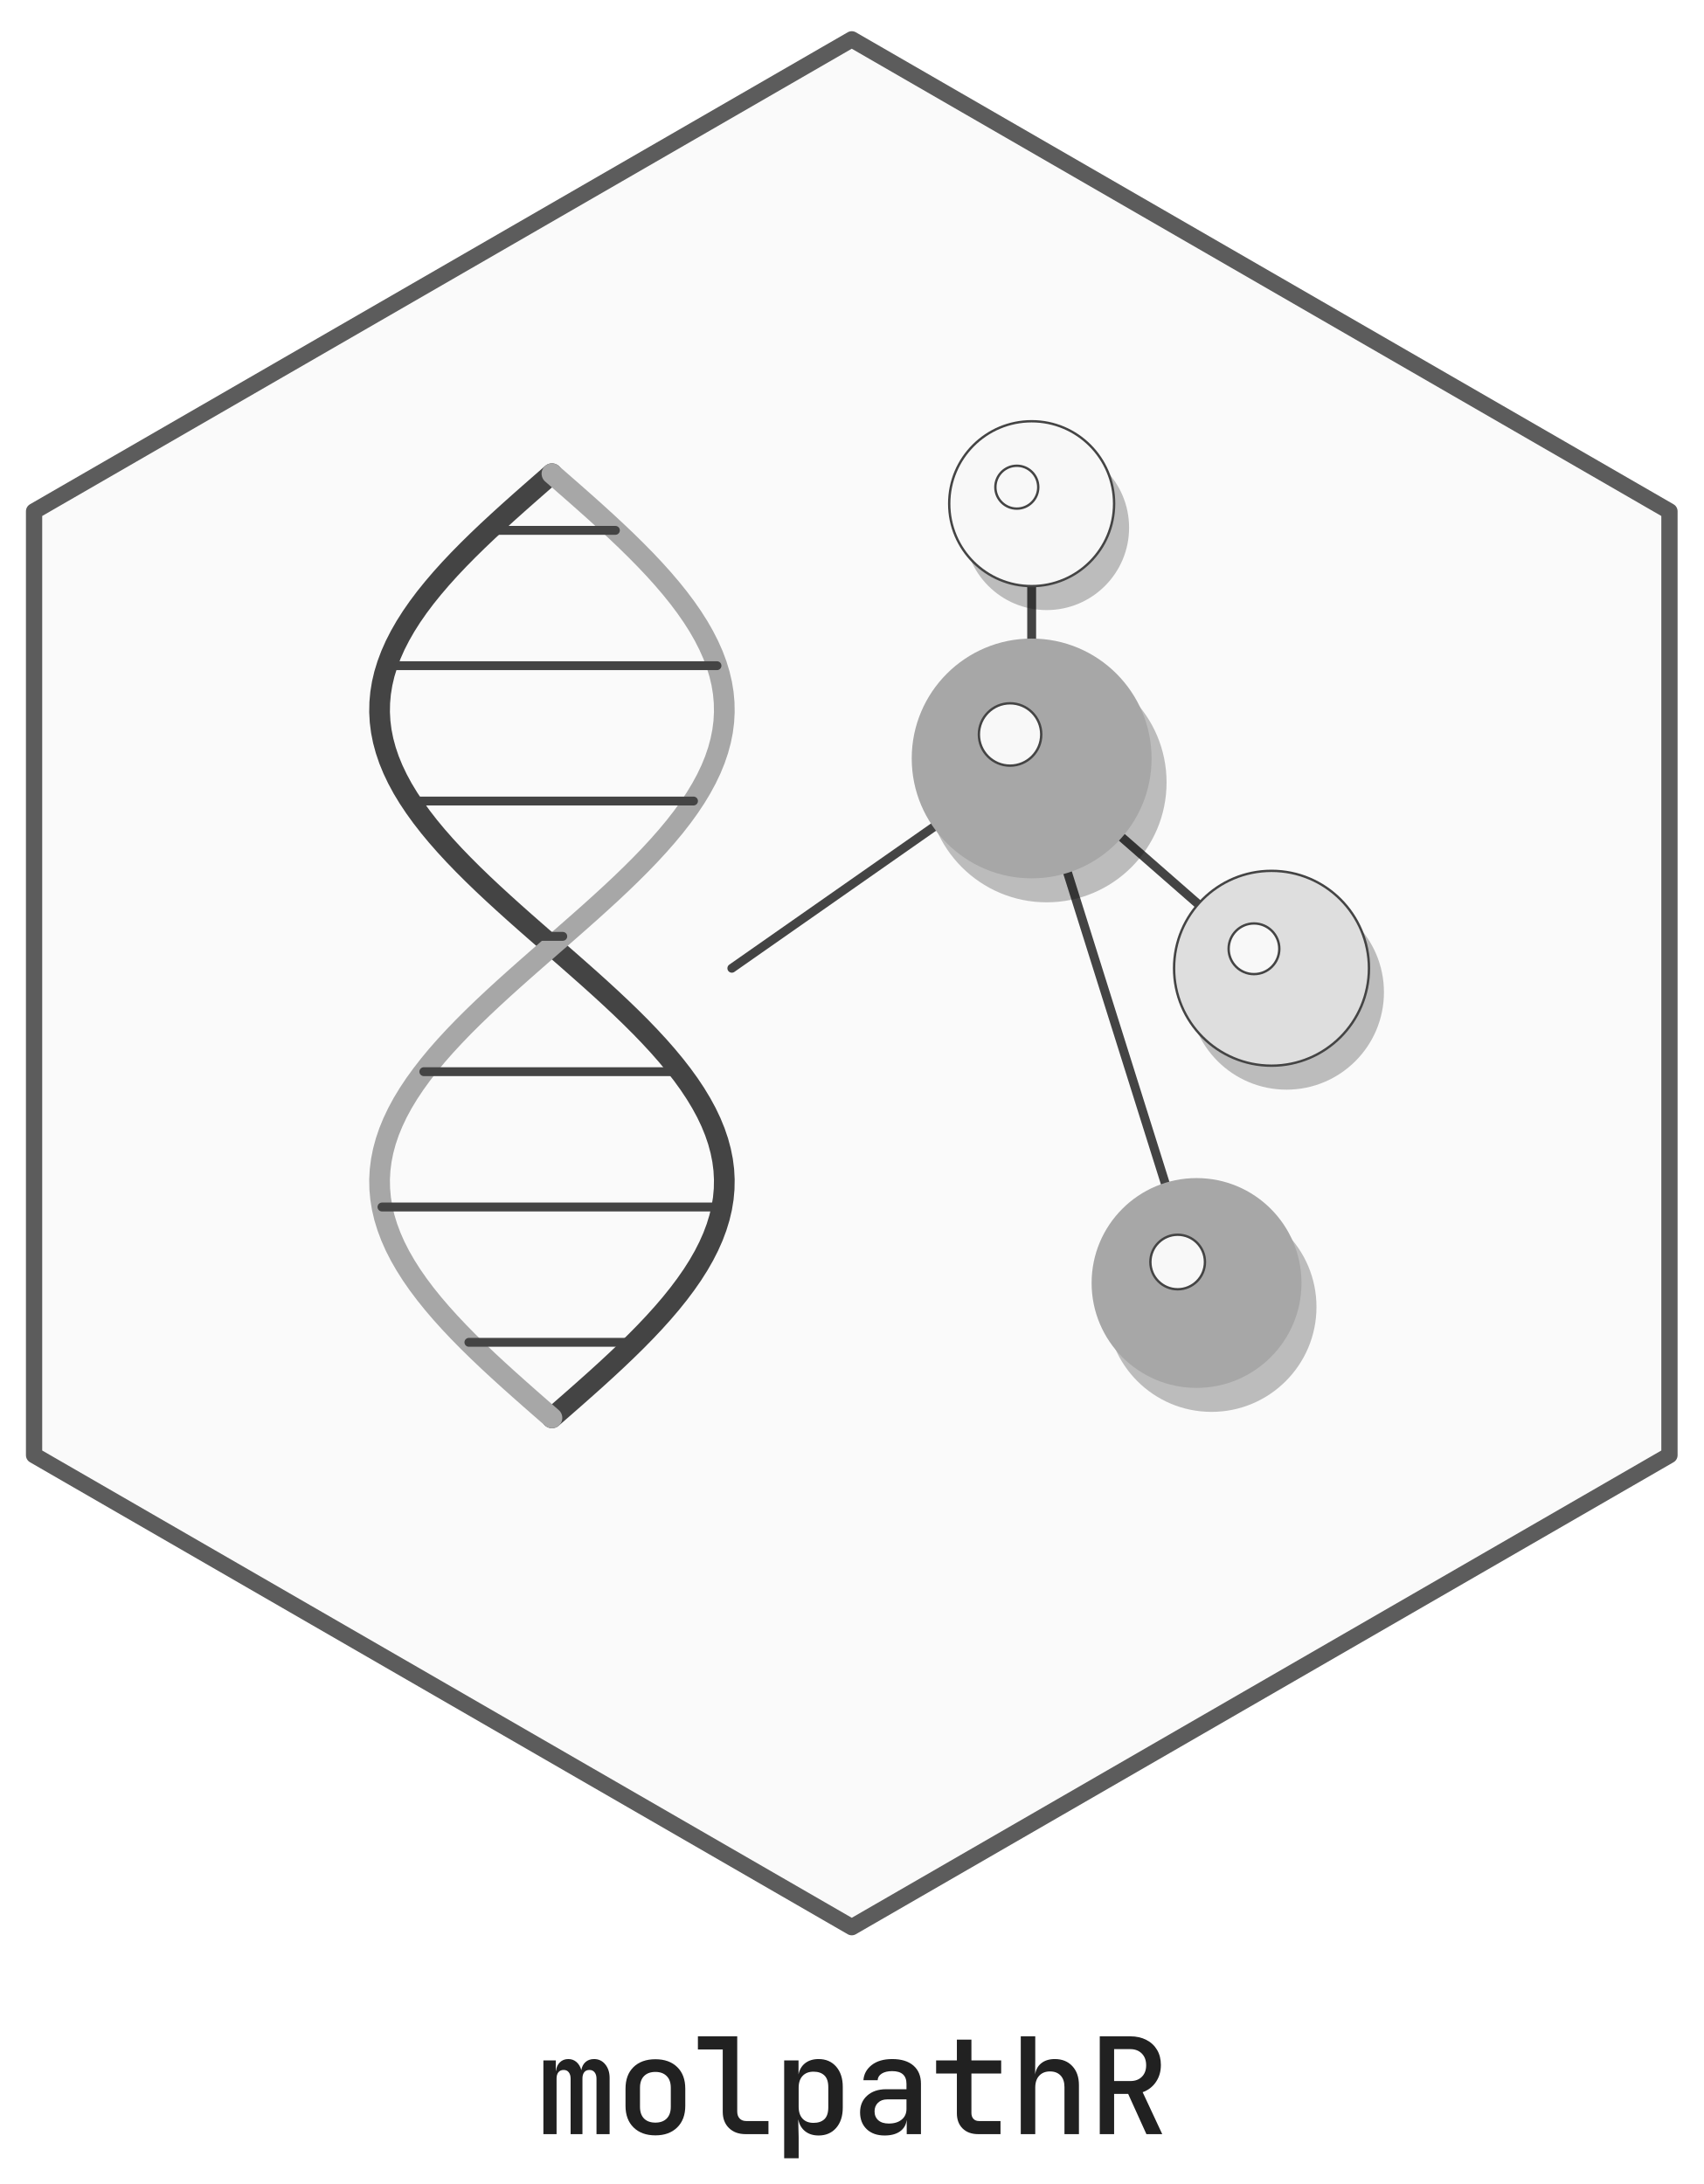
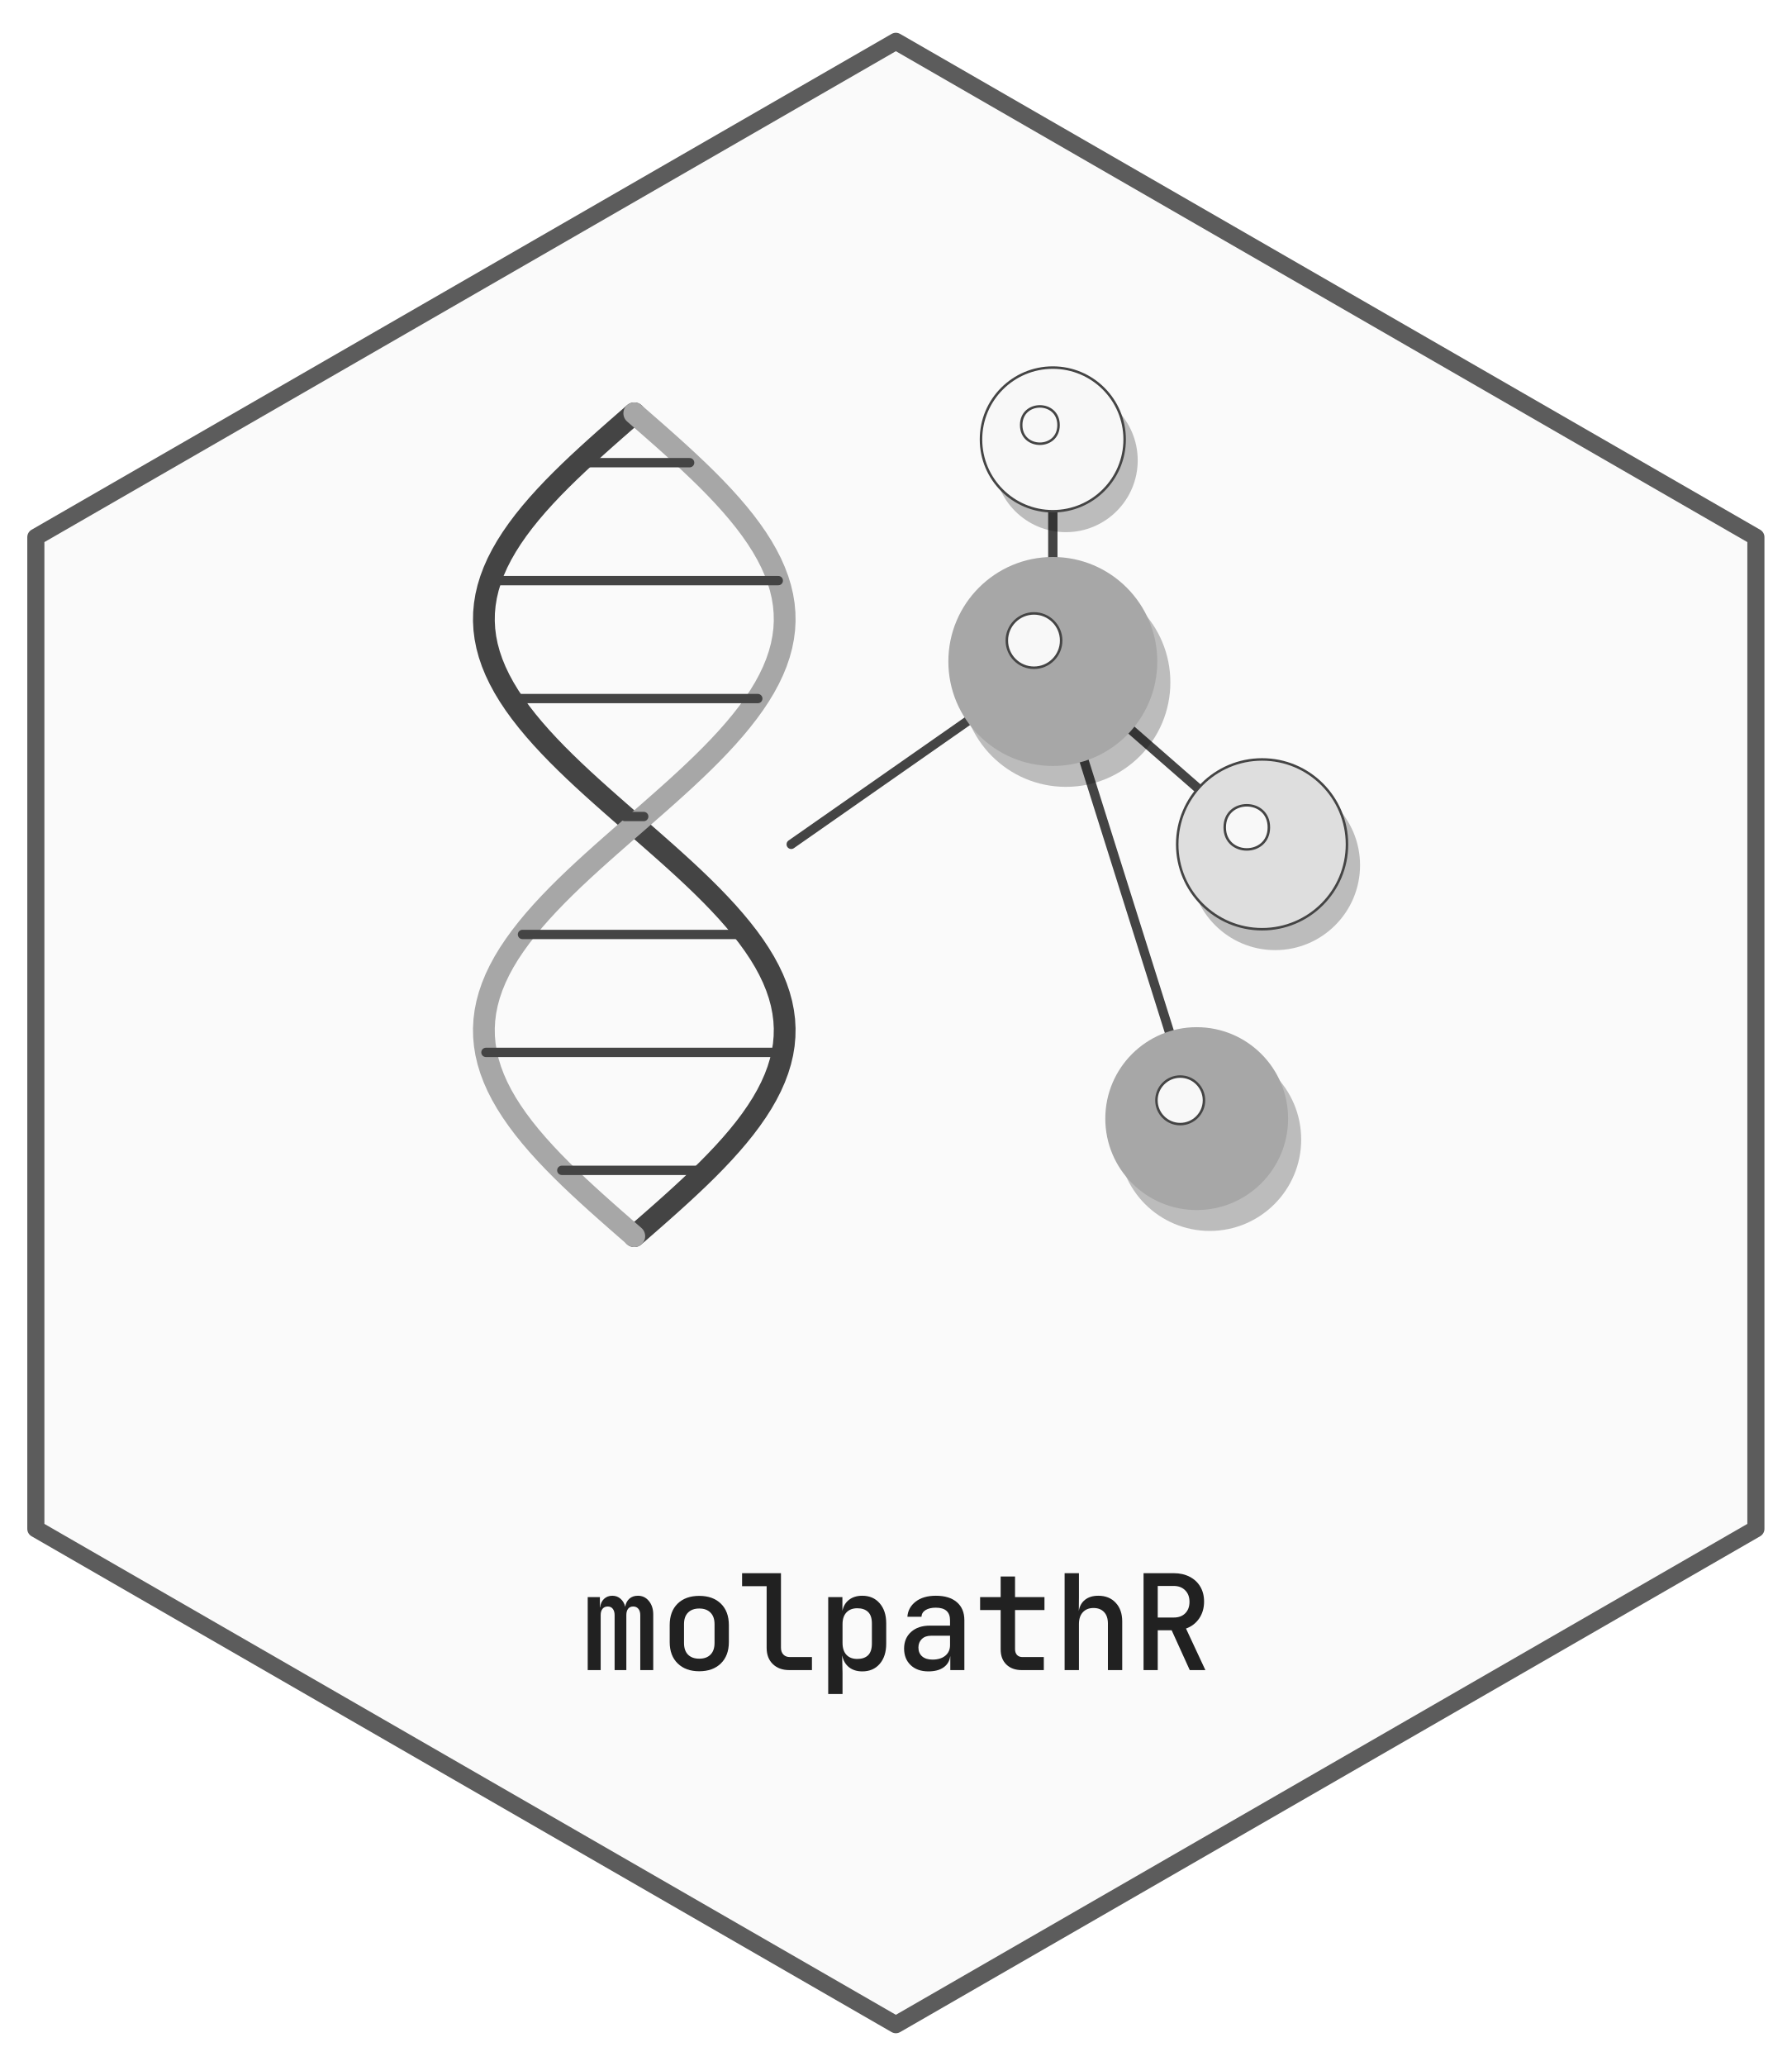
- <svg xmlns="http://www.w3.org/2000/svg" xmlns:xlink="http://www.w3.org/1999/xlink" width="432pt" height="554pt" viewBox="0 0 432 554">
+ <svg xmlns="http://www.w3.org/2000/svg" xmlns:xlink="http://www.w3.org/1999/xlink" width="432pt" height="498pt" viewBox="0 0 432 498">
  <defs>
    <g>
      <g id="glyph-0-0">
-         <path d="M 1.797 0 L 1.797 -18.703 L 4.938 -18.703 L 4.938 -16.078 L 5 -16.078 C 5.094 -16.961 5.422 -17.676 5.984 -18.219 C 6.547 -18.77 7.258 -19.047 8.125 -19.047 C 8.938 -19.047 9.629 -18.789 10.203 -18.281 C 10.785 -17.77 11.191 -17.082 11.422 -16.219 C 11.555 -17.082 11.906 -17.77 12.469 -18.281 C 13.039 -18.789 13.77 -19.047 14.656 -19.047 C 15.812 -19.047 16.754 -18.598 17.484 -17.703 C 18.223 -16.805 18.594 -15.656 18.594 -14.25 L 18.594 0 L 15.266 0 L 15.266 -14.078 C 15.266 -14.754 15.102 -15.289 14.781 -15.688 C 14.469 -16.082 14.031 -16.281 13.469 -16.281 C 12.895 -16.281 12.457 -16.086 12.156 -15.703 C 11.852 -15.316 11.703 -14.785 11.703 -14.109 L 11.703 0 L 8.703 0 L 8.703 -14.078 C 8.703 -14.754 8.547 -15.289 8.234 -15.688 C 7.93 -16.082 7.5 -16.281 6.938 -16.281 C 6.375 -16.281 5.93 -16.086 5.609 -15.703 C 5.297 -15.316 5.141 -14.785 5.141 -14.109 L 5.141 0 Z M 1.797 0 " />
+         <path d="M 1.703 0 L 1.703 -17.594 L 4.641 -17.594 L 4.641 -15.141 L 4.703 -15.141 C 4.785 -15.973 5.094 -16.645 5.625 -17.156 C 6.164 -17.664 6.836 -17.922 7.641 -17.922 C 8.41 -17.922 9.066 -17.68 9.609 -17.203 C 10.16 -16.723 10.539 -16.078 10.75 -15.266 C 10.875 -16.078 11.203 -16.723 11.734 -17.203 C 12.273 -17.68 12.961 -17.922 13.797 -17.922 C 14.879 -17.922 15.766 -17.5 16.453 -16.656 C 17.148 -15.812 17.5 -14.727 17.5 -13.406 L 17.5 0 L 14.375 0 L 14.375 -13.25 C 14.375 -13.883 14.223 -14.391 13.922 -14.766 C 13.617 -15.141 13.203 -15.328 12.672 -15.328 C 12.141 -15.328 11.727 -15.145 11.438 -14.781 C 11.156 -14.414 11.016 -13.914 11.016 -13.281 L 11.016 0 L 8.188 0 L 8.188 -13.25 C 8.188 -13.883 8.039 -14.391 7.75 -14.766 C 7.469 -15.141 7.062 -15.328 6.531 -15.328 C 6 -15.328 5.582 -15.145 5.281 -14.781 C 4.977 -14.414 4.828 -13.914 4.828 -13.281 L 4.828 0 Z M 1.703 0 " />
      </g>
      <g id="glyph-0-1">
-         <path d="M 10.203 0.312 C 7.891 0.312 6.047 -0.352 4.672 -1.688 C 3.305 -3.031 2.625 -4.859 2.625 -7.172 L 2.625 -11.531 C 2.625 -13.863 3.301 -15.691 4.656 -17.016 C 6.02 -18.336 7.867 -19 10.203 -19 C 12.535 -19 14.379 -18.336 15.734 -17.016 C 17.098 -15.691 17.781 -13.863 17.781 -11.531 L 17.781 -7.172 C 17.781 -4.859 17.094 -3.031 15.719 -1.688 C 14.352 -0.352 12.516 0.312 10.203 0.312 Z M 10.203 -2.922 C 11.422 -2.922 12.375 -3.266 13.062 -3.953 C 13.758 -4.648 14.109 -5.645 14.109 -6.938 L 14.109 -11.766 C 14.109 -13.055 13.758 -14.047 13.062 -14.734 C 12.375 -15.43 11.422 -15.781 10.203 -15.781 C 8.973 -15.781 8.016 -15.43 7.328 -14.734 C 6.641 -14.047 6.297 -13.055 6.297 -11.766 L 6.297 -6.938 C 6.297 -5.645 6.641 -4.648 7.328 -3.953 C 8.016 -3.266 8.973 -2.922 10.203 -2.922 Z M 10.203 -2.922 " />
+         <path d="M 9.594 0.281 C 7.426 0.281 5.695 -0.344 4.406 -1.594 C 3.113 -2.852 2.469 -4.57 2.469 -6.75 L 2.469 -10.844 C 2.469 -13.039 3.102 -14.766 4.375 -16.016 C 5.656 -17.266 7.395 -17.891 9.594 -17.891 C 11.789 -17.891 13.531 -17.266 14.812 -16.016 C 16.094 -14.766 16.734 -13.039 16.734 -10.844 L 16.734 -6.75 C 16.734 -4.57 16.086 -2.852 14.797 -1.594 C 13.504 -0.344 11.77 0.281 9.594 0.281 Z M 9.594 -2.75 C 10.75 -2.75 11.648 -3.07 12.297 -3.719 C 12.953 -4.375 13.281 -5.312 13.281 -6.531 L 13.281 -11.078 C 13.281 -12.285 12.953 -13.211 12.297 -13.859 C 11.648 -14.516 10.75 -14.844 9.594 -14.844 C 8.445 -14.844 7.547 -14.516 6.891 -13.859 C 6.242 -13.211 5.922 -12.285 5.922 -11.078 L 5.922 -6.531 C 5.922 -5.312 6.242 -4.375 6.891 -3.719 C 7.547 -3.07 8.445 -2.75 9.594 -2.75 Z M 9.594 -2.75 " />
      </g>
      <g id="glyph-0-2">
-         <path d="M 13.094 0 C 11.32 0 9.91 -0.516 8.859 -1.547 C 7.805 -2.578 7.281 -3.953 7.281 -5.672 L 7.281 -21.484 L 0.984 -21.484 L 0.984 -24.812 L 10.953 -24.812 L 10.953 -5.75 C 10.953 -5 11.156 -4.406 11.562 -3.969 C 11.969 -3.539 12.52 -3.328 13.219 -3.328 L 18.875 -3.328 L 18.875 0 Z M 13.094 0 " />
+         <path d="M 12.312 0 C 10.656 0 9.328 -0.484 8.328 -1.453 C 7.336 -2.422 6.844 -3.719 6.844 -5.344 L 6.844 -20.219 L 0.922 -20.219 L 0.922 -23.359 L 10.297 -23.359 L 10.297 -5.406 C 10.297 -4.707 10.488 -4.156 10.875 -3.75 C 11.258 -3.344 11.785 -3.141 12.453 -3.141 L 17.766 -3.141 L 17.766 0 Z M 12.312 0 " />
      </g>
      <g id="glyph-0-3">
-         <path d="M 2.859 6.125 L 2.859 -18.703 L 6.5 -18.703 L 6.5 -15.156 C 6.75 -16.383 7.316 -17.336 8.203 -18.016 C 9.098 -18.703 10.227 -19.047 11.594 -19.047 C 13.445 -19.047 14.93 -18.406 16.047 -17.125 C 17.16 -15.844 17.719 -14.133 17.719 -12 L 17.719 -6.734 C 17.719 -4.578 17.16 -2.859 16.047 -1.578 C 14.93 -0.297 13.445 0.344 11.594 0.344 C 10.227 0.344 9.094 -0.008 8.188 -0.719 C 7.281 -1.438 6.703 -2.422 6.453 -3.672 L 6.422 -3.672 L 6.531 0.781 L 6.531 6.125 Z M 10.297 -2.859 C 11.473 -2.859 12.391 -3.164 13.047 -3.781 C 13.711 -4.406 14.047 -5.41 14.047 -6.797 L 14.047 -11.938 C 14.047 -13.289 13.711 -14.281 13.047 -14.906 C 12.391 -15.531 11.473 -15.844 10.297 -15.844 C 9.117 -15.844 8.195 -15.484 7.531 -14.766 C 6.863 -14.055 6.531 -13.055 6.531 -11.766 L 6.531 -6.969 C 6.531 -5.656 6.863 -4.641 7.531 -3.922 C 8.195 -3.211 9.117 -2.859 10.297 -2.859 Z M 10.297 -2.859 " />
+         <path d="M 2.688 5.766 L 2.688 -17.594 L 6.109 -17.594 L 6.109 -14.266 C 6.348 -15.422 6.883 -16.316 7.719 -16.953 C 8.562 -17.598 9.625 -17.922 10.906 -17.922 C 12.656 -17.922 14.051 -17.316 15.094 -16.109 C 16.145 -14.898 16.672 -13.297 16.672 -11.297 L 16.672 -6.344 C 16.672 -4.312 16.145 -2.691 15.094 -1.484 C 14.051 -0.285 12.656 0.312 10.906 0.312 C 9.625 0.312 8.555 -0.02 7.703 -0.688 C 6.859 -1.363 6.316 -2.285 6.078 -3.453 L 6.047 -3.453 L 6.141 0.734 L 6.141 5.766 Z M 9.703 -2.688 C 10.805 -2.688 11.664 -2.977 12.281 -3.562 C 12.906 -4.156 13.219 -5.102 13.219 -6.406 L 13.219 -11.234 C 13.219 -12.516 12.906 -13.445 12.281 -14.031 C 11.664 -14.613 10.805 -14.906 9.703 -14.906 C 8.586 -14.906 7.711 -14.566 7.078 -13.891 C 6.453 -13.223 6.141 -12.285 6.141 -11.078 L 6.141 -6.562 C 6.141 -5.32 6.453 -4.363 7.078 -3.688 C 7.711 -3.02 8.586 -2.688 9.703 -2.688 Z M 9.703 -2.688 " />
      </g>
      <g id="glyph-0-4">
-         <path d="M 8.328 0.344 C 6.422 0.344 4.906 -0.191 3.781 -1.266 C 2.664 -2.348 2.109 -3.766 2.109 -5.516 C 2.109 -7.273 2.707 -8.691 3.906 -9.766 C 5.113 -10.848 6.711 -11.391 8.703 -11.391 L 13.875 -11.391 L 13.875 -12.75 C 13.875 -14.906 12.66 -15.984 10.234 -15.984 C 9.148 -15.984 8.273 -15.773 7.609 -15.359 C 6.953 -14.953 6.602 -14.391 6.562 -13.672 L 2.953 -13.672 C 3.066 -15.234 3.77 -16.52 5.062 -17.531 C 6.352 -18.539 8.086 -19.047 10.266 -19.047 C 12.578 -19.047 14.367 -18.492 15.641 -17.391 C 16.91 -16.285 17.547 -14.75 17.547 -12.781 L 17.547 0 L 13.938 0 L 13.938 -3.5 L 13.906 -3.5 C 13.75 -2.301 13.18 -1.359 12.203 -0.672 C 11.234 0.004 9.941 0.344 8.328 0.344 Z M 9.391 -2.688 C 10.766 -2.688 11.852 -3.02 12.656 -3.688 C 13.469 -4.352 13.875 -5.254 13.875 -6.391 L 13.875 -8.812 L 8.969 -8.812 C 8 -8.812 7.223 -8.523 6.641 -7.953 C 6.066 -7.391 5.781 -6.664 5.781 -5.781 C 5.781 -4.832 6.098 -4.078 6.734 -3.516 C 7.367 -2.961 8.254 -2.688 9.391 -2.688 Z M 9.391 -2.688 " />
+         <path d="M 7.844 0.312 C 6.051 0.312 4.625 -0.191 3.562 -1.203 C 2.508 -2.211 1.984 -3.539 1.984 -5.188 C 1.984 -6.852 2.547 -8.191 3.672 -9.203 C 4.805 -10.211 6.312 -10.719 8.188 -10.719 L 13.062 -10.719 L 13.062 -12 C 13.062 -14.031 11.914 -15.047 9.625 -15.047 C 8.602 -15.047 7.781 -14.852 7.156 -14.469 C 6.539 -14.082 6.211 -13.547 6.172 -12.859 L 2.781 -12.859 C 2.883 -14.336 3.547 -15.551 4.766 -16.5 C 5.984 -17.445 7.613 -17.922 9.656 -17.922 C 11.832 -17.922 13.52 -17.398 14.719 -16.359 C 15.914 -15.328 16.516 -13.883 16.516 -12.031 L 16.516 0 L 13.125 0 L 13.125 -3.297 L 13.094 -3.297 C 12.938 -2.16 12.398 -1.273 11.484 -0.641 C 10.566 -0.004 9.352 0.312 7.844 0.312 Z M 8.828 -2.531 C 10.129 -2.531 11.16 -2.844 11.922 -3.469 C 12.68 -4.102 13.062 -4.953 13.062 -6.016 L 13.062 -8.281 L 8.453 -8.281 C 7.535 -8.281 6.801 -8.016 6.25 -7.484 C 5.707 -6.953 5.438 -6.27 5.438 -5.438 C 5.438 -4.539 5.734 -3.832 6.328 -3.312 C 6.93 -2.789 7.766 -2.531 8.828 -2.531 Z M 8.828 -2.531 " />
      </g>
      <g id="glyph-0-5">
-         <path d="M 12.062 0 C 10.414 0 9.102 -0.473 8.125 -1.422 C 7.145 -2.379 6.656 -3.672 6.656 -5.297 L 6.656 -15.375 L 1.391 -15.375 L 1.391 -18.703 L 6.656 -18.703 L 6.656 -23.969 L 10.344 -23.969 L 10.344 -18.703 L 17.891 -18.703 L 17.891 -15.375 L 10.344 -15.375 L 10.344 -5.344 C 10.344 -4.75 10.508 -4.266 10.844 -3.891 C 11.188 -3.516 11.648 -3.328 12.234 -3.328 L 17.719 -3.328 L 17.719 0 Z M 12.062 0 " />
+         <path d="M 11.359 0 C 9.805 0 8.566 -0.445 7.641 -1.344 C 6.723 -2.238 6.266 -3.453 6.266 -4.984 L 6.266 -14.469 L 1.312 -14.469 L 1.312 -17.594 L 6.266 -17.594 L 6.266 -22.562 L 9.734 -22.562 L 9.734 -17.594 L 16.828 -17.594 L 16.828 -14.469 L 9.734 -14.469 L 9.734 -5.031 C 9.734 -4.469 9.891 -4.008 10.203 -3.656 C 10.523 -3.312 10.961 -3.141 11.516 -3.141 L 16.672 -3.141 L 16.672 0 Z M 11.359 0 " />
      </g>
      <g id="glyph-0-6">
-         <path d="M 2.859 0 L 2.859 -24.812 L 6.531 -24.812 L 6.531 -18.703 L 6.5 -15.125 C 6.676 -16.352 7.203 -17.312 8.078 -18 C 8.953 -18.695 10.086 -19.047 11.484 -19.047 C 13.348 -19.047 14.832 -18.445 15.938 -17.25 C 17.051 -16.062 17.609 -14.457 17.609 -12.438 L 17.609 0 L 13.938 0 L 13.938 -11.938 C 13.938 -13.207 13.609 -14.188 12.953 -14.875 C 12.297 -15.562 11.398 -15.906 10.266 -15.906 C 9.109 -15.906 8.195 -15.539 7.531 -14.812 C 6.863 -14.094 6.531 -13.086 6.531 -11.797 L 6.531 0 Z M 2.859 0 " />
+         <path d="M 2.688 0 L 2.688 -23.359 L 6.141 -23.359 L 6.141 -17.594 L 6.109 -14.234 C 6.285 -15.391 6.781 -16.289 7.594 -16.938 C 8.414 -17.594 9.488 -17.922 10.812 -17.922 C 12.562 -17.922 13.957 -17.359 15 -16.234 C 16.051 -15.117 16.578 -13.613 16.578 -11.719 L 16.578 0 L 13.125 0 L 13.125 -11.234 C 13.125 -12.43 12.812 -13.352 12.188 -14 C 11.57 -14.645 10.727 -14.969 9.656 -14.969 C 8.57 -14.969 7.711 -14.625 7.078 -13.938 C 6.453 -13.258 6.141 -12.316 6.141 -11.109 L 6.141 0 Z M 2.688 0 " />
      </g>
      <g id="glyph-0-7">
-         <path d="M 2.891 0 L 2.891 -24.812 L 10.641 -24.812 C 12.18 -24.812 13.535 -24.508 14.703 -23.906 C 15.867 -23.312 16.773 -22.469 17.422 -21.375 C 18.066 -20.289 18.391 -19.016 18.391 -17.547 C 18.391 -15.891 17.969 -14.445 17.125 -13.219 C 16.289 -12 15.172 -11.141 13.766 -10.641 L 18.734 0 L 14.719 0 L 10.094 -10.203 L 6.531 -10.203 L 6.531 0 Z M 6.531 -13.469 L 10.641 -13.469 C 11.867 -13.469 12.844 -13.828 13.562 -14.547 C 14.289 -15.273 14.656 -16.25 14.656 -17.469 C 14.656 -18.719 14.285 -19.711 13.547 -20.453 C 12.805 -21.191 11.836 -21.562 10.641 -21.562 L 6.531 -21.562 Z M 6.531 -13.469 " />
+         <path d="M 2.719 0 L 2.719 -23.359 L 10.016 -23.359 C 11.461 -23.359 12.734 -23.07 13.828 -22.5 C 14.93 -21.938 15.785 -21.145 16.391 -20.125 C 17.004 -19.102 17.312 -17.898 17.312 -16.516 C 17.312 -14.953 16.914 -13.594 16.125 -12.438 C 15.332 -11.289 14.273 -10.484 12.953 -10.016 L 17.625 0 L 13.859 0 L 9.5 -9.594 L 6.141 -9.594 L 6.141 0 Z M 6.141 -12.672 L 10.016 -12.672 C 11.172 -12.672 12.086 -13.008 12.766 -13.688 C 13.453 -14.375 13.797 -15.297 13.797 -16.453 C 13.797 -17.617 13.445 -18.547 12.75 -19.234 C 12.062 -19.93 11.148 -20.281 10.016 -20.281 L 6.141 -20.281 Z M 6.141 -12.672 " />
      </g>
    </g>
  </defs>
-   <path fill-rule="nonzero" fill="rgb(98.039%, 98.039%, 98.039%)" fill-opacity="1" stroke-width="4.125" stroke-linecap="round" stroke-linejoin="round" stroke="rgb(36.078%, 36.078%, 36.078%)" stroke-opacity="1" stroke-miterlimit="10" d="M 216 9.977 L 423.359 129.695 L 423.359 369.133 L 216 488.855 L 8.641 369.133 L 8.641 129.695 Z M 216 9.977 " />
-   <path fill="none" stroke-width="5.25" stroke-linecap="round" stroke-linejoin="round" stroke="rgb(26.667%, 26.667%, 26.667%)" stroke-opacity="1" stroke-miterlimit="10" d="M 139.969 359.66 L 142.742 357.242 L 145.504 354.824 L 148.242 352.402 L 150.949 349.984 L 153.609 347.566 L 156.215 345.148 L 158.758 342.727 L 161.223 340.309 L 163.605 337.891 L 165.891 335.469 L 168.07 333.051 L 170.137 330.633 L 172.082 328.211 L 173.898 325.793 L 175.578 323.375 L 177.117 320.953 L 178.504 318.535 L 179.734 316.117 L 180.809 313.695 L 181.715 311.277 L 182.453 308.859 L 183.023 306.438 L 183.418 304.02 L 183.637 301.602 L 183.68 299.184 L 183.551 296.762 L 183.242 294.344 L 182.758 291.926 L 182.105 289.504 L 181.281 287.086 L 180.293 284.668 L 179.141 282.246 L 177.828 279.828 L 176.367 277.41 L 174.758 274.988 L 173.008 272.57 L 171.125 270.152 L 169.117 267.73 L 166.992 265.312 L 164.758 262.895 L 162.426 260.473 L 160 258.055 L 157.496 255.637 L 154.922 253.219 L 152.285 250.797 L 149.602 248.379 L 146.875 245.961 L 144.125 243.539 L 141.355 241.121 L 138.582 238.703 L 135.812 236.281 L 133.059 233.863 L 130.336 231.445 L 127.652 229.023 L 125.016 226.605 L 122.441 224.188 L 119.934 221.766 L 117.512 219.348 L 115.176 216.93 L 112.941 214.508 L 110.816 212.09 L 108.809 209.672 L 106.93 207.254 L 105.18 204.832 L 103.57 202.414 L 102.105 199.996 L 100.797 197.574 L 99.645 195.156 L 98.652 192.738 L 97.832 190.316 L 97.176 187.898 L 96.695 185.48 L 96.387 183.059 L 96.254 180.641 L 96.301 178.223 L 96.52 175.801 L 96.914 173.383 L 97.48 170.965 L 98.223 168.543 L 99.129 166.125 L 100.199 163.707 L 101.434 161.289 L 102.82 158.867 L 104.355 156.449 L 106.035 154.031 L 107.852 151.609 L 109.801 149.191 L 111.867 146.773 L 114.047 144.352 L 116.332 141.934 L 118.711 139.516 L 121.18 137.094 L 123.719 134.676 L 126.328 132.258 L 128.988 129.836 L 131.695 127.418 L 134.434 125 L 137.195 122.582 L 139.969 120.16 " />
-   <path fill="none" stroke-width="5.25" stroke-linecap="round" stroke-linejoin="round" stroke="rgb(65.49%, 65.49%, 65.49%)" stroke-opacity="1" stroke-miterlimit="10" d="M 139.969 359.66 L 137.195 357.242 L 134.434 354.824 L 131.695 352.402 L 128.988 349.984 L 126.328 347.566 L 123.719 345.148 L 121.18 342.727 L 118.711 340.309 L 116.332 337.891 L 114.047 335.469 L 111.867 333.051 L 109.801 330.633 L 107.852 328.211 L 106.035 325.793 L 104.355 323.375 L 102.82 320.953 L 101.434 318.535 L 100.199 316.117 L 99.129 313.695 L 98.223 311.277 L 97.48 308.859 L 96.914 306.438 L 96.52 304.02 L 96.301 301.602 L 96.254 299.184 L 96.387 296.762 L 96.695 294.344 L 97.176 291.926 L 97.832 289.504 L 98.652 287.086 L 99.645 284.668 L 100.797 282.246 L 102.105 279.828 L 103.57 277.41 L 105.18 274.988 L 106.93 272.57 L 108.809 270.152 L 110.816 267.73 L 112.941 265.312 L 115.176 262.895 L 117.512 260.473 L 119.934 258.055 L 122.441 255.637 L 125.016 253.219 L 127.652 250.797 L 130.336 248.379 L 133.059 245.961 L 135.812 243.539 L 138.582 241.121 L 141.355 238.703 L 144.125 236.281 L 146.875 233.863 L 149.602 231.445 L 152.285 229.023 L 154.922 226.605 L 157.496 224.188 L 160 221.766 L 162.426 219.348 L 164.758 216.93 L 166.992 214.508 L 169.117 212.09 L 171.125 209.672 L 173.008 207.254 L 174.758 204.832 L 176.367 202.414 L 177.828 199.996 L 179.141 197.574 L 180.293 195.156 L 181.281 192.738 L 182.105 190.316 L 182.758 187.898 L 183.242 185.48 L 183.551 183.059 L 183.68 180.641 L 183.637 178.223 L 183.418 175.801 L 183.023 173.383 L 182.453 170.965 L 181.715 168.543 L 180.809 166.125 L 179.734 163.707 L 178.504 161.289 L 177.117 158.867 L 175.578 156.449 L 173.898 154.031 L 172.082 151.609 L 170.137 149.191 L 168.07 146.773 L 165.891 144.352 L 163.605 141.934 L 161.223 139.516 L 158.758 137.094 L 156.215 134.676 L 153.609 132.258 L 150.949 129.836 L 148.242 127.418 L 145.504 125 L 142.742 122.582 L 139.969 120.16 " />
-   <path fill="none" stroke-width="2.25" stroke-linecap="round" stroke-linejoin="round" stroke="rgb(26.667%, 26.667%, 26.667%)" stroke-opacity="1" stroke-miterlimit="10" d="M 118.906 340.5 L 161.031 340.5 " />
-   <path fill="none" stroke-width="2.25" stroke-linecap="round" stroke-linejoin="round" stroke="rgb(26.667%, 26.667%, 26.667%)" stroke-opacity="1" stroke-miterlimit="10" d="M 96.863 306.172 L 183.074 306.172 " />
-   <path fill="none" stroke-width="2.25" stroke-linecap="round" stroke-linejoin="round" stroke="rgb(26.667%, 26.667%, 26.667%)" stroke-opacity="1" stroke-miterlimit="10" d="M 107.48 271.844 L 172.457 271.844 " />
-   <path fill="none" stroke-width="2.25" stroke-linecap="round" stroke-linejoin="round" stroke="rgb(26.667%, 26.667%, 26.667%)" stroke-opacity="1" stroke-miterlimit="10" d="M 142.715 237.516 L 137.223 237.516 " />
-   <path fill="none" stroke-width="2.25" stroke-linecap="round" stroke-linejoin="round" stroke="rgb(26.667%, 26.667%, 26.667%)" stroke-opacity="1" stroke-miterlimit="10" d="M 175.867 203.188 L 104.07 203.188 " />
-   <path fill="none" stroke-width="2.25" stroke-linecap="round" stroke-linejoin="round" stroke="rgb(26.667%, 26.667%, 26.667%)" stroke-opacity="1" stroke-miterlimit="10" d="M 181.82 168.859 L 98.117 168.859 " />
-   <path fill="none" stroke-width="2.25" stroke-linecap="round" stroke-linejoin="round" stroke="rgb(26.667%, 26.667%, 26.667%)" stroke-opacity="1" stroke-miterlimit="10" d="M 156.062 134.531 L 123.875 134.531 " />
-   <path fill="none" stroke-width="2.25" stroke-linecap="round" stroke-linejoin="round" stroke="rgb(26.667%, 26.667%, 26.667%)" stroke-opacity="1" stroke-miterlimit="10" d="M 185.586 245.613 L 261.621 192.391 L 322.445 245.613 " />
-   <path fill="none" stroke-width="2.25" stroke-linecap="round" stroke-linejoin="round" stroke="rgb(26.667%, 26.667%, 26.667%)" stroke-opacity="1" stroke-miterlimit="10" d="M 261.621 192.391 L 261.621 127.766 " />
-   <path fill="none" stroke-width="2.25" stroke-linecap="round" stroke-linejoin="round" stroke="rgb(26.667%, 26.667%, 26.667%)" stroke-opacity="1" stroke-miterlimit="10" d="M 261.621 192.391 L 303.438 325.449 " />
-   <path fill-rule="nonzero" fill="rgb(1.961%, 1.961%, 1.961%)" fill-opacity="0.251" d="M 295.832 198.473 C 295.832 215.27 282.219 228.887 265.422 228.887 C 248.625 228.887 235.008 215.27 235.008 198.473 C 235.008 181.676 248.625 168.062 265.422 168.062 C 282.219 168.062 295.832 181.676 295.832 198.473 " />
-   <path fill-rule="nonzero" fill="rgb(65.49%, 65.49%, 65.49%)" fill-opacity="1" d="M 292.031 192.391 C 292.031 209.188 278.414 222.805 261.621 222.805 C 244.824 222.805 231.207 209.188 231.207 192.391 C 231.207 175.594 244.824 161.98 261.621 161.98 C 278.414 161.98 292.031 175.594 292.031 192.391 " />
-   <path fill-rule="nonzero" fill="rgb(97.255%, 97.255%, 97.255%)" fill-opacity="1" stroke-width="0.6" stroke-linecap="round" stroke-linejoin="round" stroke="rgb(26.667%, 26.667%, 26.667%)" stroke-opacity="1" stroke-miterlimit="10" d="M 264.051 186.309 C 264.051 190.676 260.512 194.215 256.145 194.215 C 251.777 194.215 248.238 190.676 248.238 186.309 C 248.238 181.941 251.777 178.402 256.145 178.402 C 260.512 178.402 264.051 181.941 264.051 186.309 " />
-   <path fill-rule="nonzero" fill="rgb(1.961%, 1.961%, 1.961%)" fill-opacity="0.251" d="M 350.957 251.695 C 350.957 265.344 339.895 276.406 326.246 276.406 C 312.598 276.406 301.535 265.344 301.535 251.695 C 301.535 238.051 312.598 226.984 326.246 226.984 C 339.895 226.984 350.957 238.051 350.957 251.695 " />
-   <path fill-rule="nonzero" fill="rgb(87.059%, 87.059%, 87.059%)" fill-opacity="1" stroke-width="0.6" stroke-linecap="round" stroke-linejoin="round" stroke="rgb(26.667%, 26.667%, 26.667%)" stroke-opacity="1" stroke-miterlimit="10" d="M 347.156 245.613 C 347.156 259.262 336.094 270.324 322.445 270.324 C 308.797 270.324 297.734 259.262 297.734 245.613 C 297.734 231.965 308.797 220.902 322.445 220.902 C 336.094 220.902 347.156 231.965 347.156 245.613 " />
-   <path fill-rule="nonzero" fill="rgb(97.255%, 97.255%, 97.255%)" fill-opacity="1" stroke-width="0.6" stroke-linecap="round" stroke-linejoin="round" stroke="rgb(26.667%, 26.667%, 26.667%)" stroke-opacity="1" stroke-miterlimit="10" d="M 324.422 240.672 C 324.422 244.219 321.547 247.098 317.996 247.098 C 314.449 247.098 311.57 244.219 311.57 240.672 C 311.57 237.125 314.449 234.246 317.996 234.246 C 321.547 234.246 324.422 237.125 324.422 240.672 " />
-   <path fill-rule="nonzero" fill="rgb(1.961%, 1.961%, 1.961%)" fill-opacity="0.251" d="M 286.328 133.848 C 286.328 145.395 276.969 154.754 265.422 154.754 C 253.875 154.754 244.512 145.395 244.512 133.848 C 244.512 122.301 253.875 112.938 265.422 112.938 C 276.969 112.938 286.328 122.301 286.328 133.848 " />
-   <path fill-rule="nonzero" fill="rgb(97.255%, 97.255%, 97.255%)" fill-opacity="1" stroke-width="0.6" stroke-linecap="round" stroke-linejoin="round" stroke="rgb(26.667%, 26.667%, 26.667%)" stroke-opacity="1" stroke-miterlimit="10" d="M 282.527 127.766 C 282.527 139.312 273.168 148.672 261.621 148.672 C 250.07 148.672 240.711 139.312 240.711 127.766 C 240.711 116.215 250.07 106.855 261.621 106.855 C 273.168 106.855 282.527 116.215 282.527 127.766 " />
-   <path fill-rule="nonzero" fill="rgb(97.255%, 97.255%, 97.255%)" fill-opacity="1" stroke-width="0.6" stroke-linecap="round" stroke-linejoin="round" stroke="rgb(26.667%, 26.667%, 26.667%)" stroke-opacity="1" stroke-miterlimit="10" d="M 263.293 123.582 C 263.293 126.586 260.859 129.02 257.855 129.02 C 254.852 129.02 252.418 126.586 252.418 123.582 C 252.418 120.578 254.852 118.145 257.855 118.145 C 260.859 118.145 263.293 120.578 263.293 123.582 " />
-   <path fill-rule="nonzero" fill="rgb(1.961%, 1.961%, 1.961%)" fill-opacity="0.251" d="M 333.848 331.531 C 333.848 346.227 321.934 358.141 307.238 358.141 C 292.543 358.141 280.629 346.227 280.629 331.531 C 280.629 316.832 292.543 304.918 307.238 304.918 C 321.934 304.918 333.848 316.832 333.848 331.531 " />
-   <path fill-rule="nonzero" fill="rgb(65.49%, 65.49%, 65.49%)" fill-opacity="1" d="M 330.047 325.449 C 330.047 340.145 318.133 352.059 303.438 352.059 C 288.738 352.059 276.824 340.145 276.824 325.449 C 276.824 310.75 288.738 298.836 303.438 298.836 C 318.133 298.836 330.047 310.75 330.047 325.449 " />
-   <path fill-rule="nonzero" fill="rgb(97.255%, 97.255%, 97.255%)" fill-opacity="1" stroke-width="0.6" stroke-linecap="round" stroke-linejoin="round" stroke="rgb(26.667%, 26.667%, 26.667%)" stroke-opacity="1" stroke-miterlimit="10" d="M 305.566 320.125 C 305.566 323.945 302.469 327.043 298.648 327.043 C 294.824 327.043 291.727 323.945 291.727 320.125 C 291.727 316.305 294.824 313.207 298.648 313.207 C 302.469 313.207 305.566 316.305 305.566 320.125 " />
+   <path fill-rule="nonzero" fill="rgb(98.039%, 98.039%, 98.039%)" fill-opacity="1" stroke-width="4.125" stroke-linecap="round" stroke-linejoin="round" stroke="rgb(36.078%, 36.078%, 36.078%)" stroke-opacity="1" stroke-miterlimit="10" d="M 216 9.961 L 423.359 129.48 L 423.359 368.52 L 216 488.039 L 8.641 368.52 L 8.641 129.48 Z M 216 9.961 " />
+   <path fill="none" stroke-width="5.25" stroke-linecap="round" stroke-linejoin="round" stroke="rgb(26.667%, 26.667%, 26.667%)" stroke-opacity="1" stroke-miterlimit="10" d="M 152.93 297.973 L 155.227 295.969 L 157.52 293.965 L 159.793 291.961 L 162.035 289.957 L 164.246 287.953 L 166.406 285.949 L 168.516 283.949 L 170.562 281.945 L 172.535 279.941 L 174.43 277.938 L 176.238 275.934 L 177.953 273.93 L 179.57 271.926 L 181.074 269.922 L 182.469 267.918 L 183.746 265.918 L 184.895 263.914 L 185.918 261.91 L 186.805 259.906 L 187.559 257.902 L 188.172 255.898 L 188.645 253.895 L 188.973 251.891 L 189.152 249.887 L 189.191 247.883 L 189.082 245.883 L 188.824 243.879 L 188.426 241.875 L 187.883 239.871 L 187.199 237.867 L 186.379 235.863 L 185.422 233.859 L 184.336 231.855 L 183.121 229.852 L 181.789 227.852 L 180.336 225.848 L 178.773 223.844 L 177.109 221.84 L 175.348 219.836 L 173.492 217.832 L 171.559 215.828 L 169.547 213.824 L 167.469 211.82 L 165.332 209.816 L 163.145 207.816 L 160.918 205.812 L 158.656 203.809 L 156.375 201.805 L 154.078 199.801 L 151.777 197.797 L 149.48 195.793 L 147.199 193.789 L 144.938 191.785 L 142.711 189.785 L 140.523 187.781 L 138.387 185.777 L 136.309 183.773 L 134.297 181.77 L 132.363 179.766 L 130.508 177.762 L 128.746 175.758 L 127.082 173.754 L 125.52 171.75 L 124.07 169.75 L 122.734 167.746 L 121.52 165.742 L 120.434 163.738 L 119.477 161.734 L 118.656 159.73 L 117.973 157.727 L 117.43 155.723 L 117.031 153.719 L 116.777 151.719 L 116.668 149.715 L 116.703 147.711 L 116.887 145.707 L 117.211 143.703 L 117.684 141.699 L 118.297 139.695 L 119.051 137.691 L 119.938 135.688 L 120.961 133.688 L 122.113 131.684 L 123.387 129.68 L 124.781 127.676 L 126.285 125.672 L 127.902 123.668 L 129.617 121.664 L 131.426 119.66 L 133.32 117.656 L 135.297 115.652 L 137.34 113.652 L 139.449 111.648 L 141.613 109.645 L 143.82 107.641 L 146.066 105.637 L 148.336 103.633 L 150.629 101.629 L 152.93 99.625 " />
+   <path fill="none" stroke-width="5.25" stroke-linecap="round" stroke-linejoin="round" stroke="rgb(65.49%, 65.49%, 65.49%)" stroke-opacity="1" stroke-miterlimit="10" d="M 152.93 297.973 L 150.629 295.969 L 148.336 293.965 L 146.066 291.961 L 143.82 289.957 L 141.613 287.953 L 139.449 285.949 L 137.34 283.949 L 135.297 281.945 L 133.32 279.941 L 131.426 277.938 L 129.617 275.934 L 127.902 273.93 L 126.285 271.926 L 124.781 269.922 L 123.387 267.918 L 122.113 265.918 L 120.961 263.914 L 119.938 261.91 L 119.051 259.906 L 118.297 257.902 L 117.684 255.898 L 117.211 253.895 L 116.887 251.891 L 116.703 249.887 L 116.668 247.883 L 116.777 245.883 L 117.031 243.879 L 117.43 241.875 L 117.973 239.871 L 118.656 237.867 L 119.477 235.863 L 120.434 233.859 L 121.52 231.855 L 122.734 229.852 L 124.07 227.852 L 125.52 225.848 L 127.082 223.844 L 128.746 221.84 L 130.508 219.836 L 132.363 217.832 L 134.297 215.828 L 136.309 213.824 L 138.387 211.82 L 140.523 209.816 L 142.711 207.816 L 144.938 205.812 L 147.199 203.809 L 149.48 201.805 L 151.777 199.801 L 154.078 197.797 L 156.375 195.793 L 158.656 193.789 L 160.918 191.785 L 163.145 189.785 L 165.332 187.781 L 167.469 185.777 L 169.547 183.773 L 171.559 181.77 L 173.492 179.766 L 175.348 177.762 L 177.109 175.758 L 178.773 173.754 L 180.336 171.75 L 181.789 169.75 L 183.121 167.746 L 184.336 165.742 L 185.422 163.738 L 186.379 161.734 L 187.199 159.73 L 187.883 157.727 L 188.426 155.723 L 188.824 153.719 L 189.082 151.719 L 189.191 149.715 L 189.152 147.711 L 188.973 145.707 L 188.645 143.703 L 188.172 141.699 L 187.559 139.695 L 186.805 137.691 L 185.918 135.688 L 184.895 133.688 L 183.746 131.684 L 182.469 129.68 L 181.074 127.676 L 179.57 125.672 L 177.953 123.668 L 176.238 121.664 L 174.43 119.66 L 172.535 117.656 L 170.562 115.652 L 168.516 113.652 L 166.406 111.648 L 164.246 109.645 L 162.035 107.641 L 159.793 105.637 L 157.52 103.633 L 155.227 101.629 L 152.93 99.625 " />
+   <path fill="none" stroke-width="2.25" stroke-linecap="round" stroke-linejoin="round" stroke="rgb(26.667%, 26.667%, 26.667%)" stroke-opacity="1" stroke-miterlimit="10" d="M 135.457 282.105 L 170.398 282.105 " />
+   <path fill="none" stroke-width="2.25" stroke-linecap="round" stroke-linejoin="round" stroke="rgb(26.667%, 26.667%, 26.667%)" stroke-opacity="1" stroke-miterlimit="10" d="M 117.168 253.676 L 188.688 253.676 " />
+   <path fill="none" stroke-width="2.25" stroke-linecap="round" stroke-linejoin="round" stroke="rgb(26.667%, 26.667%, 26.667%)" stroke-opacity="1" stroke-miterlimit="10" d="M 125.977 225.246 L 179.879 225.246 " />
+   <path fill="none" stroke-width="2.25" stroke-linecap="round" stroke-linejoin="round" stroke="rgb(26.667%, 26.667%, 26.667%)" stroke-opacity="1" stroke-miterlimit="10" d="M 155.207 196.816 L 150.652 196.816 " />
+   <path fill="none" stroke-width="2.25" stroke-linecap="round" stroke-linejoin="round" stroke="rgb(26.667%, 26.667%, 26.667%)" stroke-opacity="1" stroke-miterlimit="10" d="M 182.707 168.387 L 123.148 168.387 " />
+   <path fill="none" stroke-width="2.25" stroke-linecap="round" stroke-linejoin="round" stroke="rgb(26.667%, 26.667%, 26.667%)" stroke-opacity="1" stroke-miterlimit="10" d="M 187.648 139.957 L 118.211 139.957 " />
+   <path fill="none" stroke-width="2.25" stroke-linecap="round" stroke-linejoin="round" stroke="rgb(26.667%, 26.667%, 26.667%)" stroke-opacity="1" stroke-miterlimit="10" d="M 166.277 111.527 L 139.578 111.527 " />
+   <path fill="none" stroke-width="2.25" stroke-linecap="round" stroke-linejoin="round" stroke="rgb(26.667%, 26.667%, 26.667%)" stroke-opacity="1" stroke-miterlimit="10" d="M 190.77 203.523 L 253.844 159.445 L 304.301 203.523 " />
+   <path fill="none" stroke-width="2.25" stroke-linecap="round" stroke-linejoin="round" stroke="rgb(26.667%, 26.667%, 26.667%)" stroke-opacity="1" stroke-miterlimit="10" d="M 253.844 159.445 L 253.844 105.922 " />
+   <path fill="none" stroke-width="2.25" stroke-linecap="round" stroke-linejoin="round" stroke="rgb(26.667%, 26.667%, 26.667%)" stroke-opacity="1" stroke-miterlimit="10" d="M 253.844 159.445 L 288.531 269.637 " />
+   <path fill-rule="nonzero" fill="rgb(1.961%, 1.961%, 1.961%)" fill-opacity="0.251" d="M 282.184 164.48 C 282.184 178.391 270.906 189.668 256.996 189.668 C 243.086 189.668 231.809 178.391 231.809 164.48 C 231.809 150.57 243.086 139.297 256.996 139.297 C 270.906 139.297 282.184 150.57 282.184 164.48 " />
+   <path fill-rule="nonzero" fill="rgb(65.49%, 65.49%, 65.49%)" fill-opacity="1" d="M 279.031 159.445 C 279.031 173.355 267.754 184.633 253.844 184.633 C 239.934 184.633 228.656 173.355 228.656 159.445 C 228.656 145.535 239.934 134.258 253.844 134.258 C 267.754 134.258 279.031 145.535 279.031 159.445 " />
+   <path fill-rule="nonzero" fill="rgb(97.255%, 97.255%, 97.255%)" fill-opacity="1" stroke-width="0.6" stroke-linecap="round" stroke-linejoin="round" stroke="rgb(26.667%, 26.667%, 26.667%)" stroke-opacity="1" stroke-miterlimit="10" d="M 255.852 154.406 C 255.852 158.023 252.918 160.957 249.301 160.957 C 245.684 160.957 242.754 158.023 242.754 154.406 C 242.754 150.789 245.684 147.859 249.301 147.859 C 252.918 147.859 255.852 150.789 255.852 154.406 " />
+   <path fill-rule="nonzero" fill="rgb(1.961%, 1.961%, 1.961%)" fill-opacity="0.251" d="M 327.918 208.559 C 327.918 219.859 318.758 229.023 307.453 229.023 C 296.152 229.023 286.988 219.859 286.988 208.559 C 286.988 197.258 296.152 188.094 307.453 188.094 C 318.758 188.094 327.918 197.258 327.918 208.559 " />
+   <path fill-rule="nonzero" fill="rgb(87.059%, 87.059%, 87.059%)" fill-opacity="1" stroke-width="0.6" stroke-linecap="round" stroke-linejoin="round" stroke="rgb(26.667%, 26.667%, 26.667%)" stroke-opacity="1" stroke-miterlimit="10" d="M 324.766 203.523 C 324.766 214.824 315.602 223.984 304.301 223.984 C 293 223.984 283.836 214.824 283.836 203.523 C 283.836 192.219 293 183.059 304.301 183.059 C 315.602 183.059 324.766 192.219 324.766 203.523 " />
+   <path fill-rule="nonzero" fill="rgb(97.255%, 97.255%, 97.255%)" fill-opacity="1" stroke-width="0.6" stroke-linecap="round" stroke-linejoin="round" stroke="rgb(26.667%, 26.667%, 26.667%)" stroke-opacity="1" stroke-miterlimit="10" d="M 305.934 199.43 C 305.934 206.523 295.289 206.523 295.289 199.43 C 295.289 192.336 305.934 192.336 305.934 199.43 " />
+   <path fill-rule="nonzero" fill="rgb(1.961%, 1.961%, 1.961%)" fill-opacity="0.251" d="M 274.312 110.961 C 274.312 120.523 266.559 128.277 256.996 128.277 C 247.434 128.277 239.68 120.523 239.68 110.961 C 239.68 101.398 247.434 93.645 256.996 93.645 C 266.559 93.645 274.312 101.398 274.312 110.961 " />
+   <path fill-rule="nonzero" fill="rgb(97.255%, 97.255%, 97.255%)" fill-opacity="1" stroke-width="0.6" stroke-linecap="round" stroke-linejoin="round" stroke="rgb(26.667%, 26.667%, 26.667%)" stroke-opacity="1" stroke-miterlimit="10" d="M 271.16 105.922 C 271.16 115.484 263.406 123.238 253.844 123.238 C 244.281 123.238 236.527 115.484 236.527 105.922 C 236.527 96.359 244.281 88.605 253.844 88.605 C 263.406 88.605 271.16 96.359 271.16 105.922 " />
+   <path fill-rule="nonzero" fill="rgb(97.255%, 97.255%, 97.255%)" fill-opacity="1" stroke-width="0.6" stroke-linecap="round" stroke-linejoin="round" stroke="rgb(26.667%, 26.667%, 26.667%)" stroke-opacity="1" stroke-miterlimit="10" d="M 255.223 102.461 C 255.223 108.461 246.219 108.461 246.219 102.461 C 246.219 96.457 255.223 96.457 255.223 102.461 " />
+   <path fill-rule="nonzero" fill="rgb(1.961%, 1.961%, 1.961%)" fill-opacity="0.251" d="M 313.727 274.676 C 313.727 286.848 303.859 296.711 291.688 296.711 C 279.516 296.711 269.648 286.848 269.648 274.676 C 269.648 262.504 279.516 252.637 291.688 252.637 C 303.859 252.637 313.727 262.504 313.727 274.676 " />
+   <path fill-rule="nonzero" fill="rgb(65.49%, 65.49%, 65.49%)" fill-opacity="1" d="M 310.57 269.637 C 310.57 281.809 300.703 291.676 288.531 291.676 C 276.359 291.676 266.496 281.809 266.496 269.637 C 266.496 257.465 276.359 247.598 288.531 247.598 C 300.703 247.598 310.57 257.465 310.57 269.637 " />
+   <path fill-rule="nonzero" fill="rgb(97.255%, 97.255%, 97.255%)" fill-opacity="1" stroke-width="0.6" stroke-linecap="round" stroke-linejoin="round" stroke="rgb(26.667%, 26.667%, 26.667%)" stroke-opacity="1" stroke-miterlimit="10" d="M 290.289 265.23 C 290.289 268.395 287.723 270.961 284.559 270.961 C 281.395 270.961 278.828 268.395 278.828 265.23 C 278.828 262.066 281.395 259.5 284.559 259.5 C 287.723 259.5 290.289 262.066 290.289 265.23 " />
  <g fill="rgb(12.941%, 12.941%, 12.941%)" fill-opacity="1">
-     <use xlink:href="#glyph-0-0" x="136" y="541.352" />
-     <use xlink:href="#glyph-0-1" x="156" y="541.352" />
-     <use xlink:href="#glyph-0-2" x="176" y="541.352" />
-     <use xlink:href="#glyph-0-3" x="196" y="541.352" />
-     <use xlink:href="#glyph-0-4" x="216" y="541.352" />
-     <use xlink:href="#glyph-0-5" x="236" y="541.352" />
-     <use xlink:href="#glyph-0-6" x="256" y="541.352" />
-     <use xlink:href="#glyph-0-7" x="276" y="541.352" />
+     <use xlink:href="#glyph-0-0" x="140" y="402.569" />
+     <use xlink:href="#glyph-0-1" x="159" y="402.569" />
+     <use xlink:href="#glyph-0-2" x="178" y="402.569" />
+     <use xlink:href="#glyph-0-3" x="197" y="402.569" />
+     <use xlink:href="#glyph-0-4" x="216" y="402.569" />
+     <use xlink:href="#glyph-0-5" x="235" y="402.569" />
+     <use xlink:href="#glyph-0-6" x="254" y="402.569" />
+     <use xlink:href="#glyph-0-7" x="273" y="402.569" />
  </g>
</svg>
